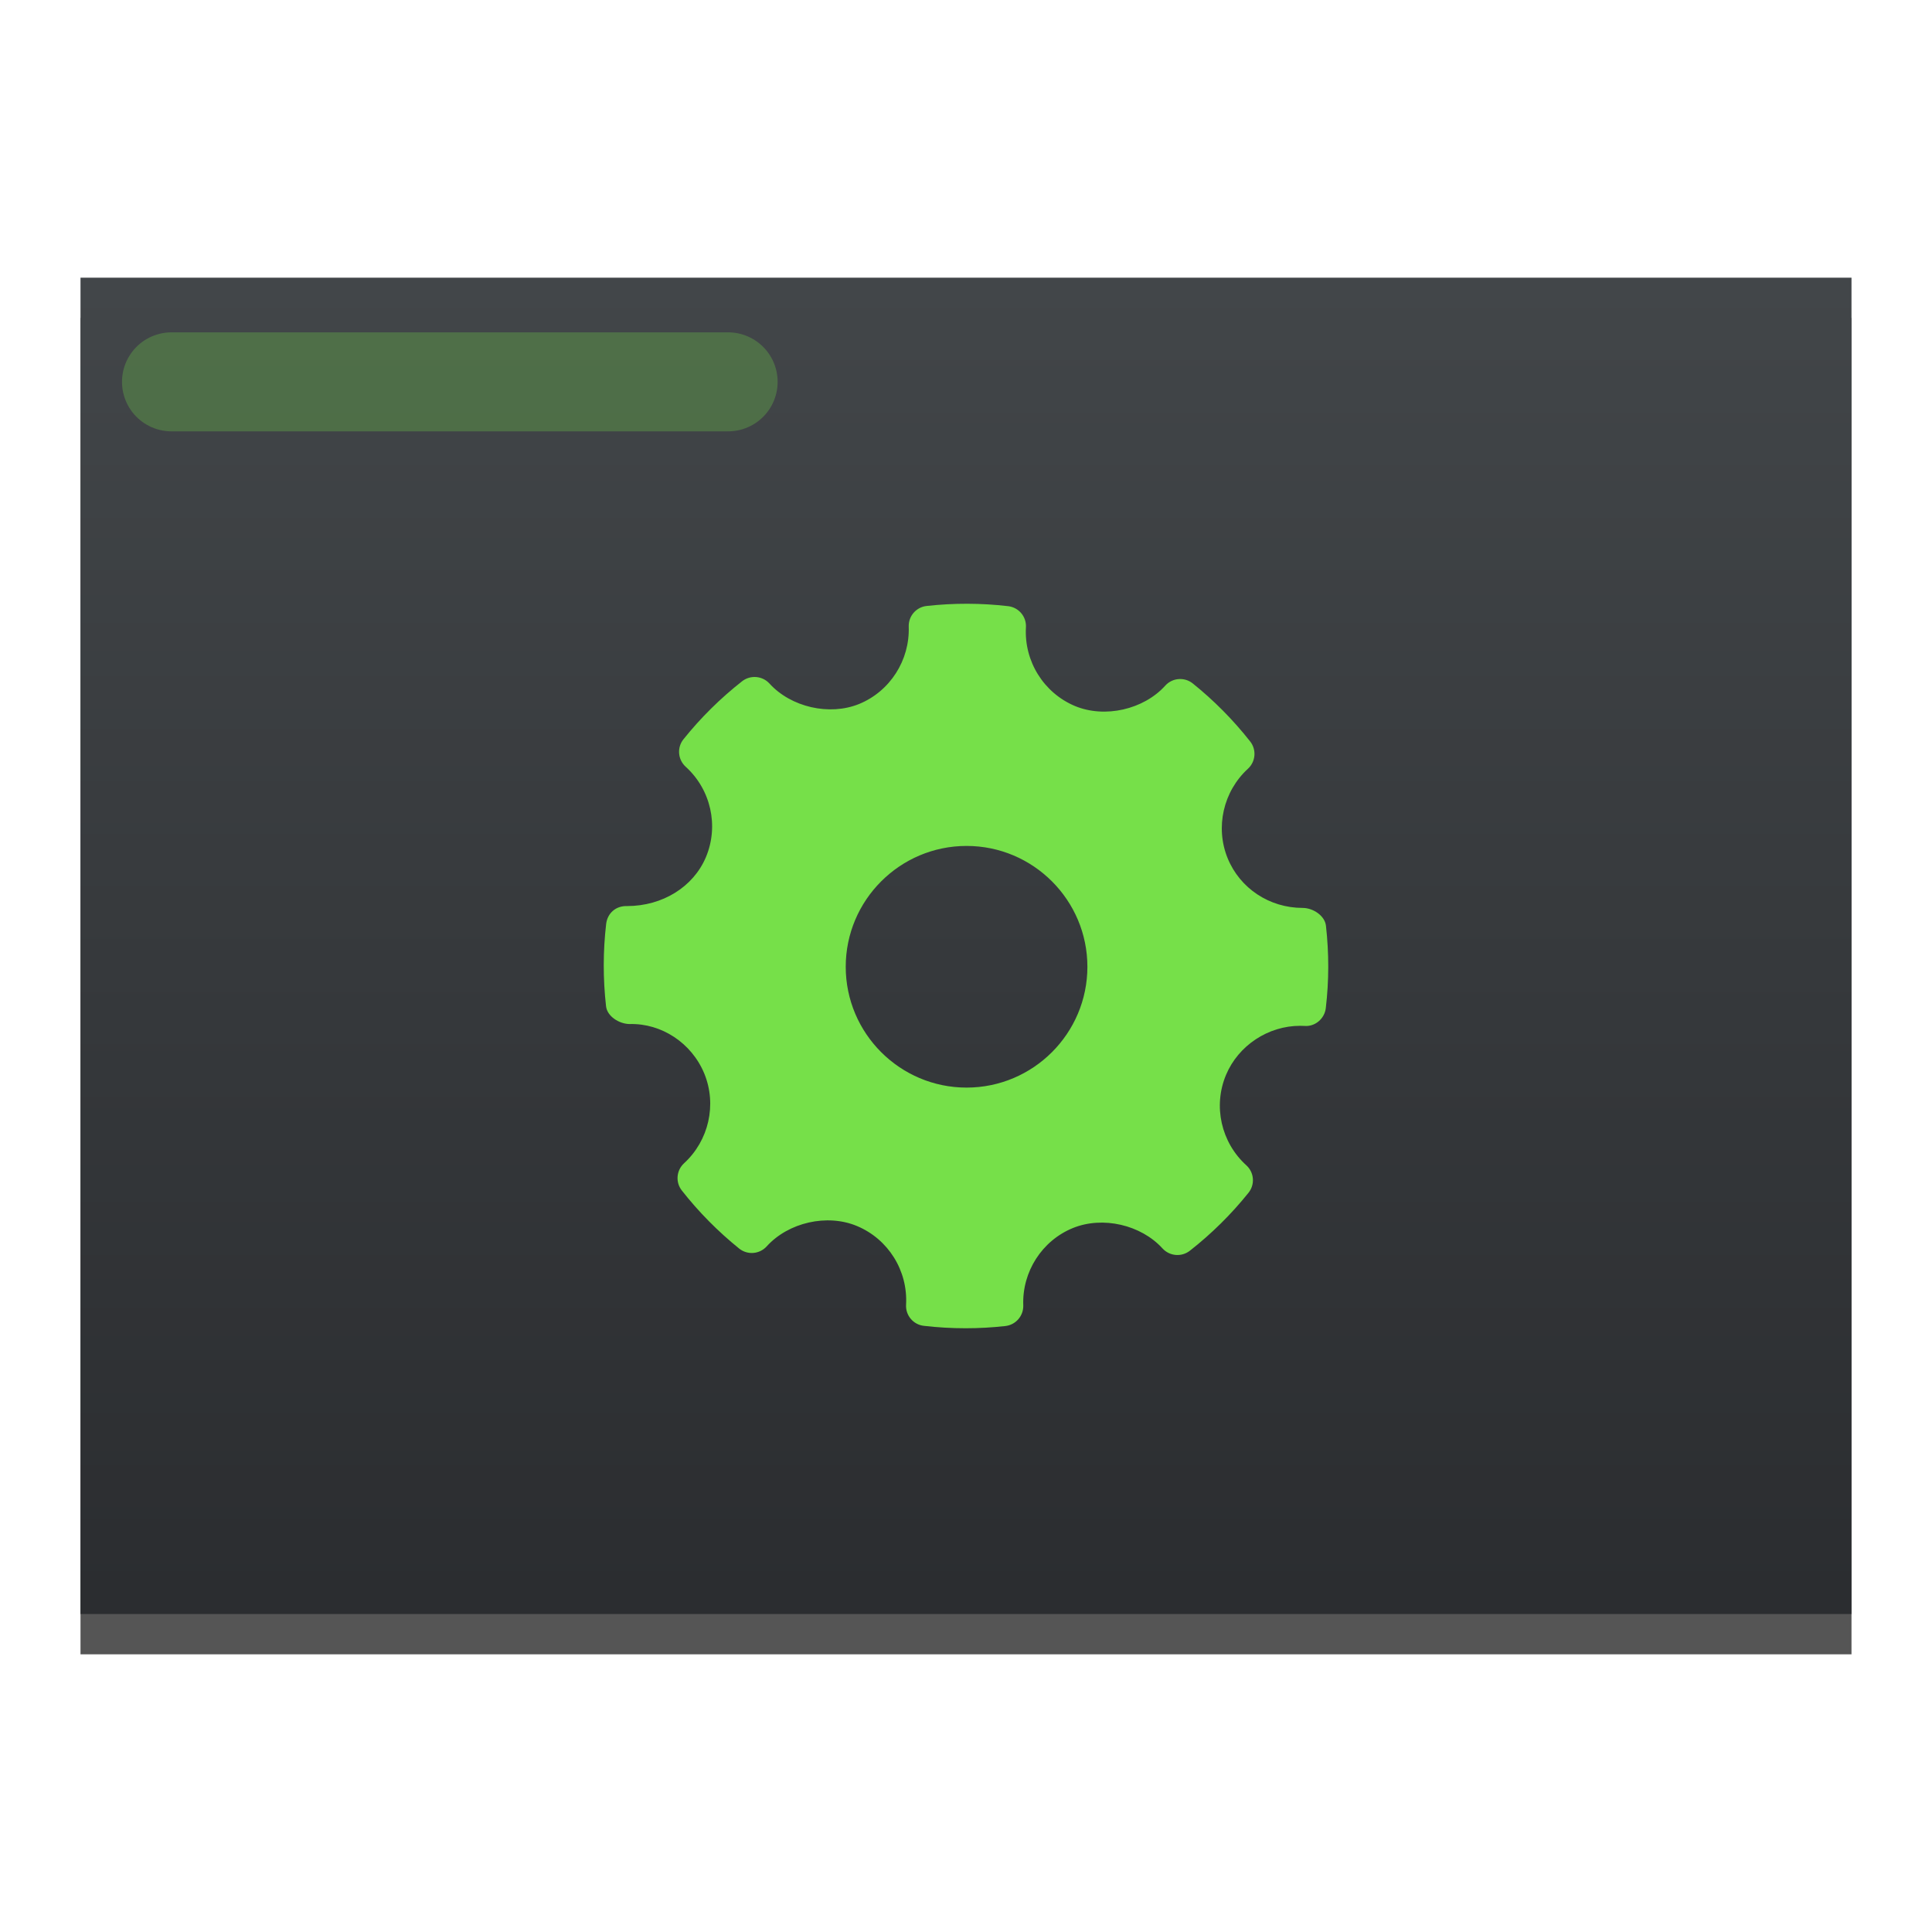
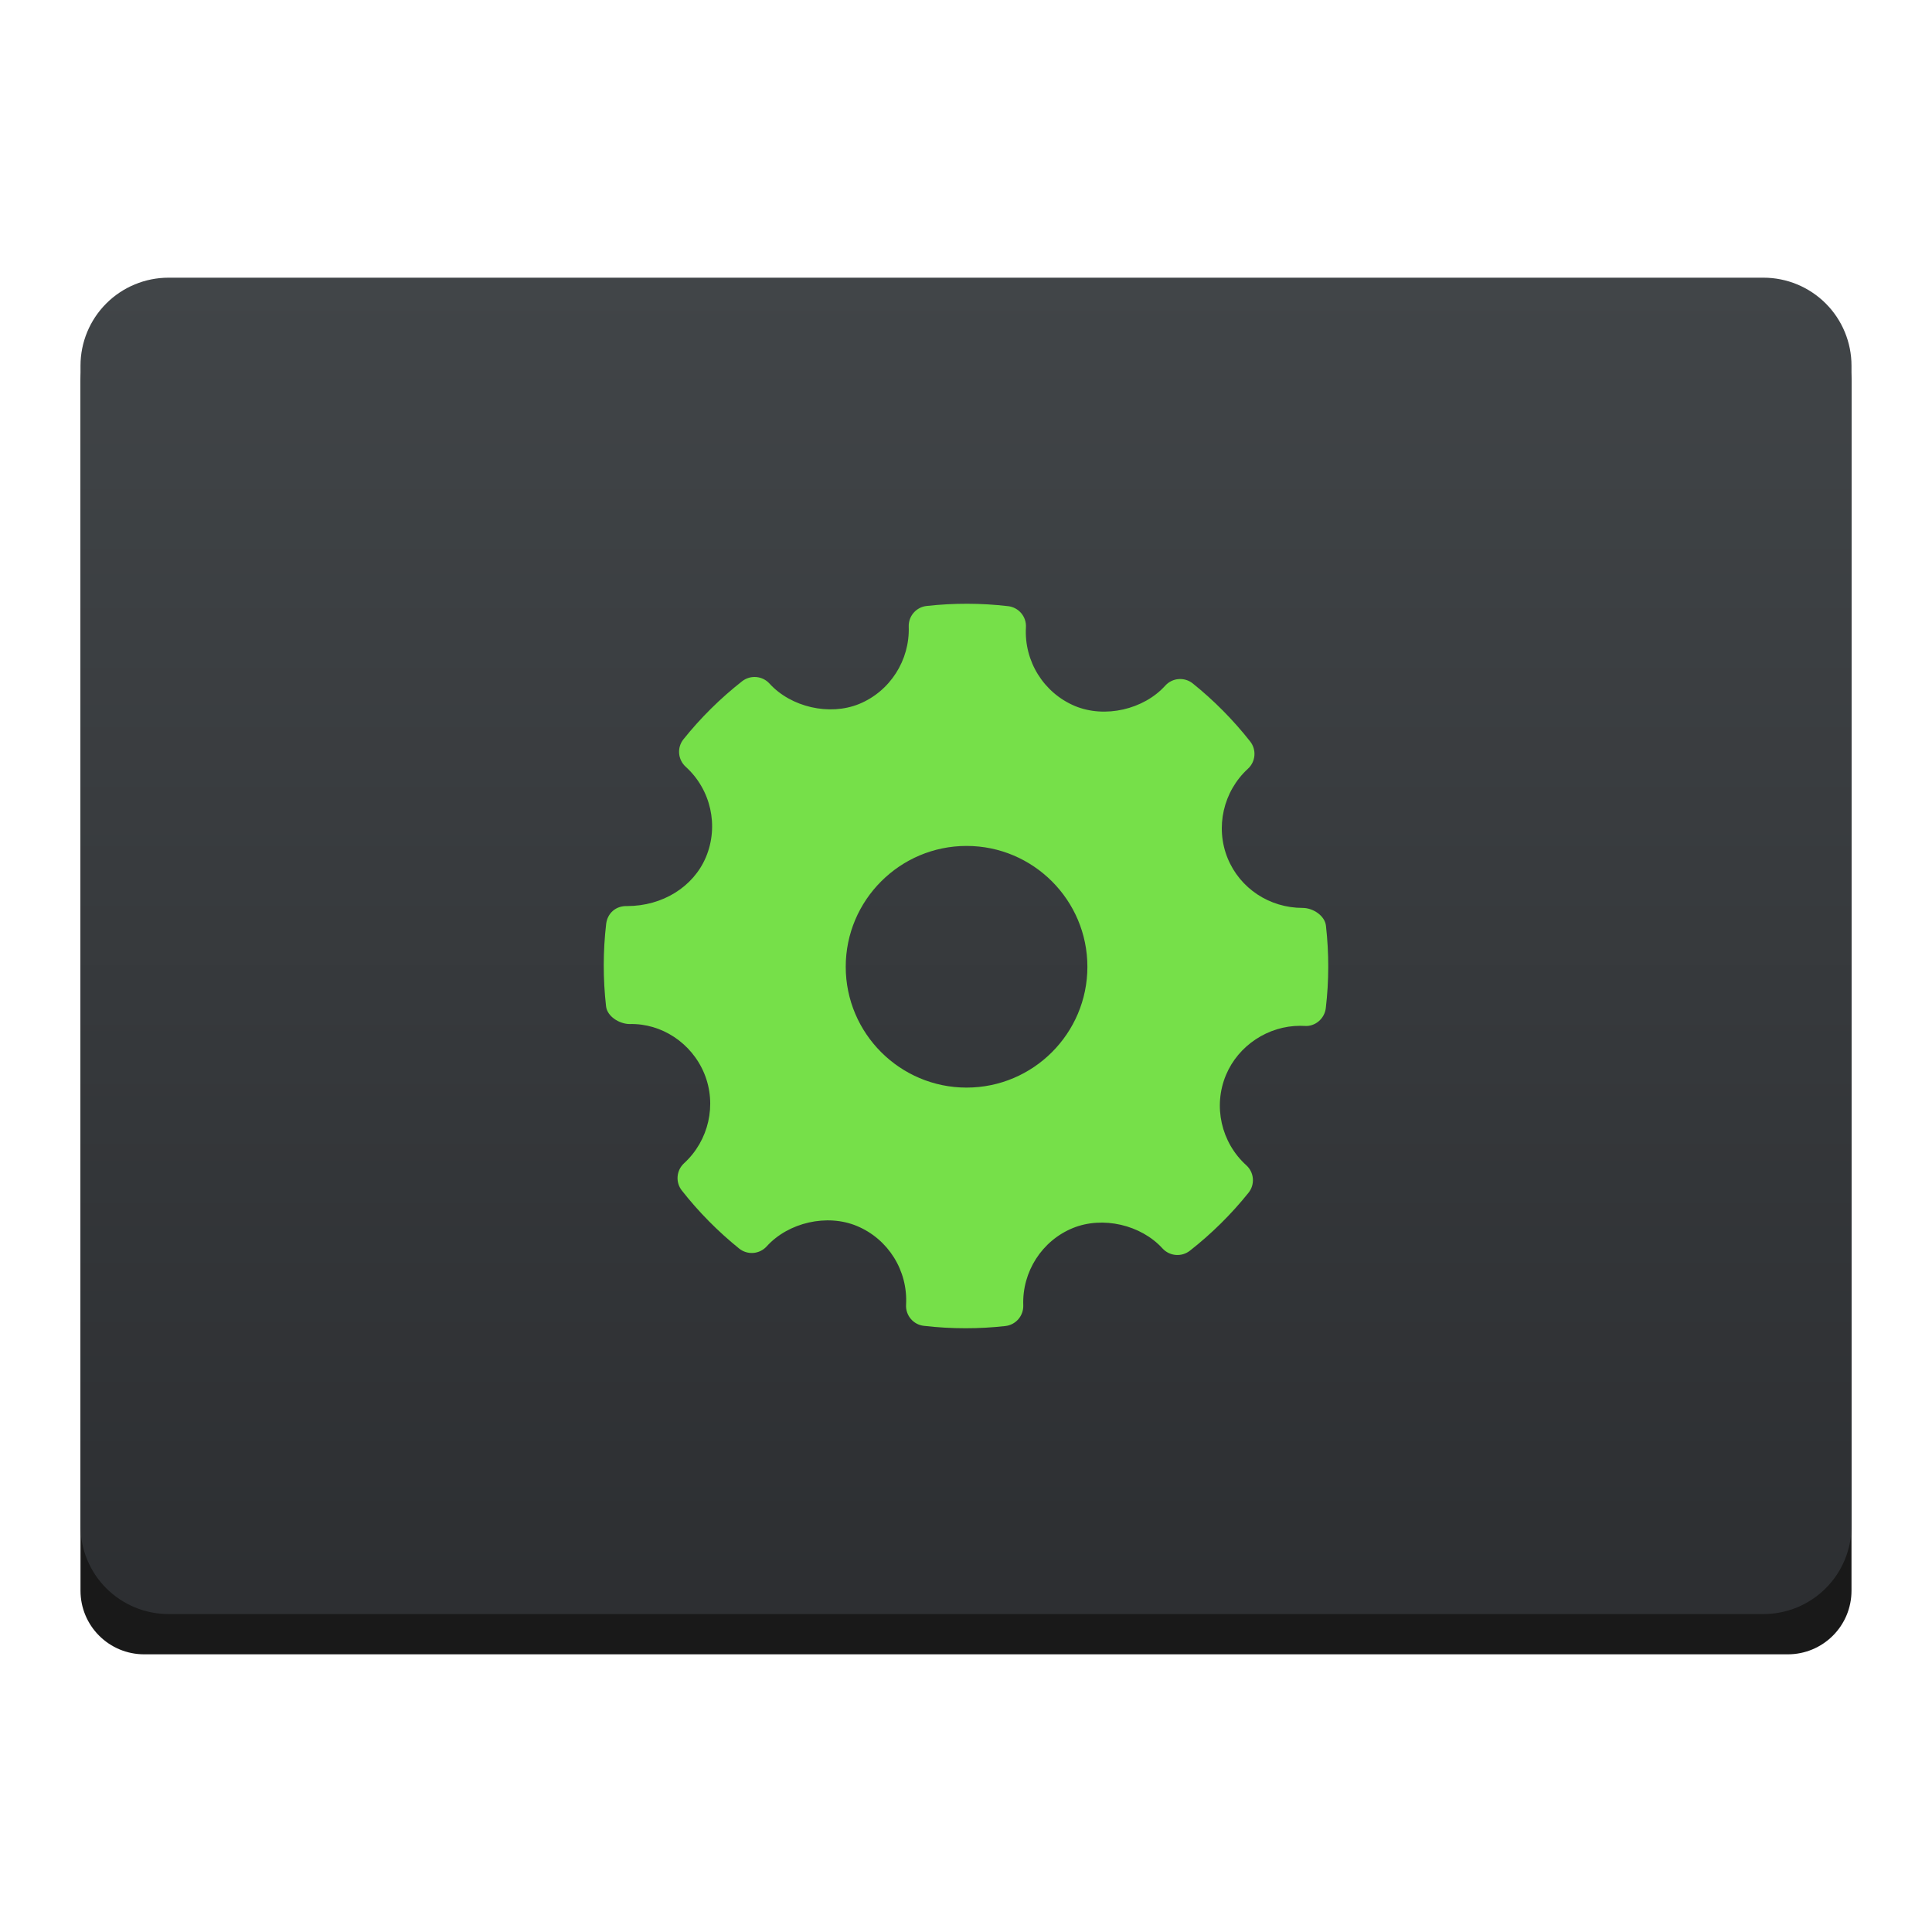
- <svg xmlns="http://www.w3.org/2000/svg" style="clip-rule:evenodd;fill-rule:evenodd;stroke-linecap:round;stroke-linejoin:round;stroke-miterlimit:1.5" version="1.1" viewBox="0 0 48 48">
-   <g transform="translate(-384.571 -500.298)">
-     <rect x="386.571" y="508.198" width="44" height="33.201" style="fill-opacity:.667" />
-     <rect x="386.571" y="507.197" width="44" height="33.201" style="fill:url(#_Linear1)" />
-   </g>
-   <path d="m32.943 23.001c-0.028-0.253-0.323-0.444-0.578-0.444-0.825 0-1.557-0.484-1.864-1.233-0.313-0.767-0.111-1.661 0.504-2.225 0.193-0.177 0.217-0.473 0.054-0.679-0.422-0.536-0.902-1.02-1.425-1.44-0.206-0.165-0.507-0.142-0.684 0.055-0.537 0.594-1.501 0.815-2.245 0.505-0.775-0.326-1.264-1.112-1.216-1.954 0.016-0.265-0.178-0.495-0.442-0.526-0.672-0.078-1.35-0.08-2.024-5e-3 -0.261 0.028-0.455 0.253-0.446 0.514 0.029 0.835-0.465 1.606-1.232 1.921-0.736 0.3-1.693 0.081-2.228-0.508-0.177-0.193-0.473-0.217-0.679-0.057-0.54 0.424-1.03 0.908-1.456 1.44-0.167 0.206-0.142 0.506 0.053 0.684 0.627 0.567 0.829 1.47 0.504 2.245-0.311 0.74-1.079 1.217-1.959 1.217-0.285-9e-3 -0.488 0.182-0.52 0.442-0.079 0.676-0.08 1.365-3e-3 2.047 0.028 0.254 0.332 0.442 0.59 0.442 0.783-0.02 1.536 0.465 1.852 1.233 0.314 0.768 0.112 1.662-0.504 2.226-0.192 0.177-0.217 0.472-0.054 0.678 0.418 0.533 0.898 1.017 1.423 1.441 0.207 0.166 0.507 0.142 0.685-0.055 0.539-0.595 1.502-0.816 2.244-0.504 0.777 0.325 1.265 1.11 1.218 1.953-0.016 0.265 0.178 0.496 0.441 0.526 0.344 0.04 0.69 0.06 1.037 0.06 0.329 0 0.659-0.018 0.988-0.055 0.261-0.029 0.454-0.253 0.446-0.515-0.031-0.834 0.465-1.606 1.231-1.919 0.741-0.303 1.694-0.082 2.229 0.507 0.178 0.193 0.472 0.217 0.679 0.056 0.539-0.422 1.028-0.906 1.456-1.439 0.166-0.206 0.143-0.506-0.054-0.684-0.626-0.567-0.829-1.47-0.504-2.245 0.306-0.73 1.046-1.22 1.841-1.22l0.112 3e-3c0.258 0.021 0.495-0.178 0.526-0.442 0.08-0.676 0.081-1.365 4e-3 -2.046zm-8.929 4.02c-1.655 0-3.002-1.347-3.002-3.002s1.347-3.002 3.002-3.002c1.656 0 3.002 1.347 3.002 3.002s-1.346 3.002-3.002 3.002z" style="fill:rgb(118,224,73)" />
-   <path d="m4.261 9.487h13.829" style="fill:none;stroke-opacity:.275;stroke-width:2.46px;stroke:rgb(118,224,73)" />
+ <svg xmlns="http://www.w3.org/2000/svg" style="clip-rule:evenodd;fill-rule:evenodd;stroke-linejoin:round;stroke-miterlimit:2" version="1.1" viewBox="0 0 48 48">
+   <path d="m46 9.479c0-0.419-0.166-0.821-0.463-1.117-0.296-0.296-0.697-0.463-1.116-0.463h-40.842c-0.419 0-0.82 0.167-1.116 0.463-0.297 0.296-0.463 0.698-0.463 1.117v30.042c0 0.419 0.166 0.821 0.463 1.117 0.296 0.296 0.697 0.463 1.116 0.463h40.842c0.419 0 0.82-0.167 1.116-0.463 0.297-0.296 0.463-0.698 0.463-1.117v-30.042z" style="fill-opacity:.9" />
+   <path d="m46 9.086c0-0.58-0.23-1.136-0.64-1.546s-0.967-0.641-1.547-0.641h-39.626c-0.58 0-1.137 0.231-1.547 0.641s-0.64 0.966-0.64 1.546v28.828c0 0.58 0.23 1.136 0.64 1.546s0.967 0.641 1.547 0.641h39.626c0.58 0 1.137-0.231 1.547-0.641s0.64-0.966 0.64-1.546v-28.828z" style="fill:url(#_Linear1)" />
+   <path d="m32.943 23.001c-0.028-0.253-0.323-0.444-0.578-0.444-0.825 0-1.557-0.484-1.864-1.233-0.313-0.767-0.111-1.661 0.504-2.225 0.193-0.177 0.217-0.473 0.054-0.679-0.422-0.536-0.902-1.02-1.425-1.44-0.206-0.165-0.507-0.142-0.684 0.055-0.537 0.594-1.501 0.815-2.245 0.505-0.775-0.326-1.264-1.112-1.216-1.954 0.016-0.265-0.178-0.495-0.442-0.526-0.672-0.078-1.35-0.08-2.024-5e-3 -0.261 0.028-0.455 0.253-0.446 0.514 0.029 0.835-0.465 1.606-1.232 1.921-0.736 0.3-1.693 0.081-2.228-0.508-0.177-0.193-0.473-0.217-0.679-0.057-0.54 0.424-1.03 0.908-1.456 1.44-0.167 0.206-0.142 0.506 0.053 0.684 0.627 0.567 0.829 1.47 0.504 2.245-0.311 0.74-1.079 1.217-1.959 1.217-0.285-9e-3 -0.488 0.182-0.52 0.442-0.079 0.676-0.08 1.365-3e-3 2.047 0.028 0.254 0.332 0.442 0.59 0.442 0.783-0.02 1.536 0.465 1.852 1.233 0.314 0.768 0.112 1.662-0.504 2.226-0.192 0.177-0.217 0.472-0.054 0.678 0.418 0.533 0.898 1.017 1.423 1.441 0.207 0.166 0.507 0.142 0.685-0.055 0.539-0.595 1.502-0.816 2.244-0.504 0.777 0.325 1.265 1.11 1.218 1.953-0.016 0.265 0.178 0.496 0.441 0.526 0.344 0.04 0.69 0.06 1.037 0.06 0.329 0 0.659-0.018 0.988-0.055 0.261-0.029 0.454-0.253 0.446-0.515-0.031-0.834 0.465-1.606 1.231-1.919 0.741-0.303 1.694-0.082 2.229 0.507 0.178 0.193 0.472 0.217 0.679 0.056 0.539-0.422 1.028-0.906 1.456-1.439 0.166-0.206 0.143-0.506-0.054-0.684-0.626-0.567-0.829-1.47-0.504-2.245 0.306-0.73 1.046-1.22 1.841-1.22l0.112 3e-3c0.258 0.021 0.495-0.178 0.526-0.442 0.08-0.676 0.081-1.365 4e-3 -2.046zm-8.929 4.02c-1.655 0-3.002-1.347-3.002-3.002s1.347-3.002 3.002-3.002c1.656 0 3.002 1.347 3.002 3.002s-1.346 3.002-3.002 3.002z" style="fill:#76e049" />
  <defs>
-     <linearGradient id="_Linear1" x2="1" gradientTransform="matrix(2.09279e-15,-34.1778,34.1778,2.09279e-15,409.571,541.375)" gradientUnits="userSpaceOnUse">
-       <stop style="stop-color:rgb(42,44,47)" offset="0" />
-       <stop style="stop-color:rgb(66,70,73)" offset="1" />
+     <linearGradient id="_Linear1" x2="1" gradientTransform="matrix(2.09279e-15,-34.1778,34.1778,2.09279e-15,260.793,41.077)" gradientUnits="userSpaceOnUse">
+       <stop style="stop-color:#2c2e31" offset="0" />
+       <stop style="stop-color:#414548" offset="1" />
    </linearGradient>
  </defs>
</svg>
